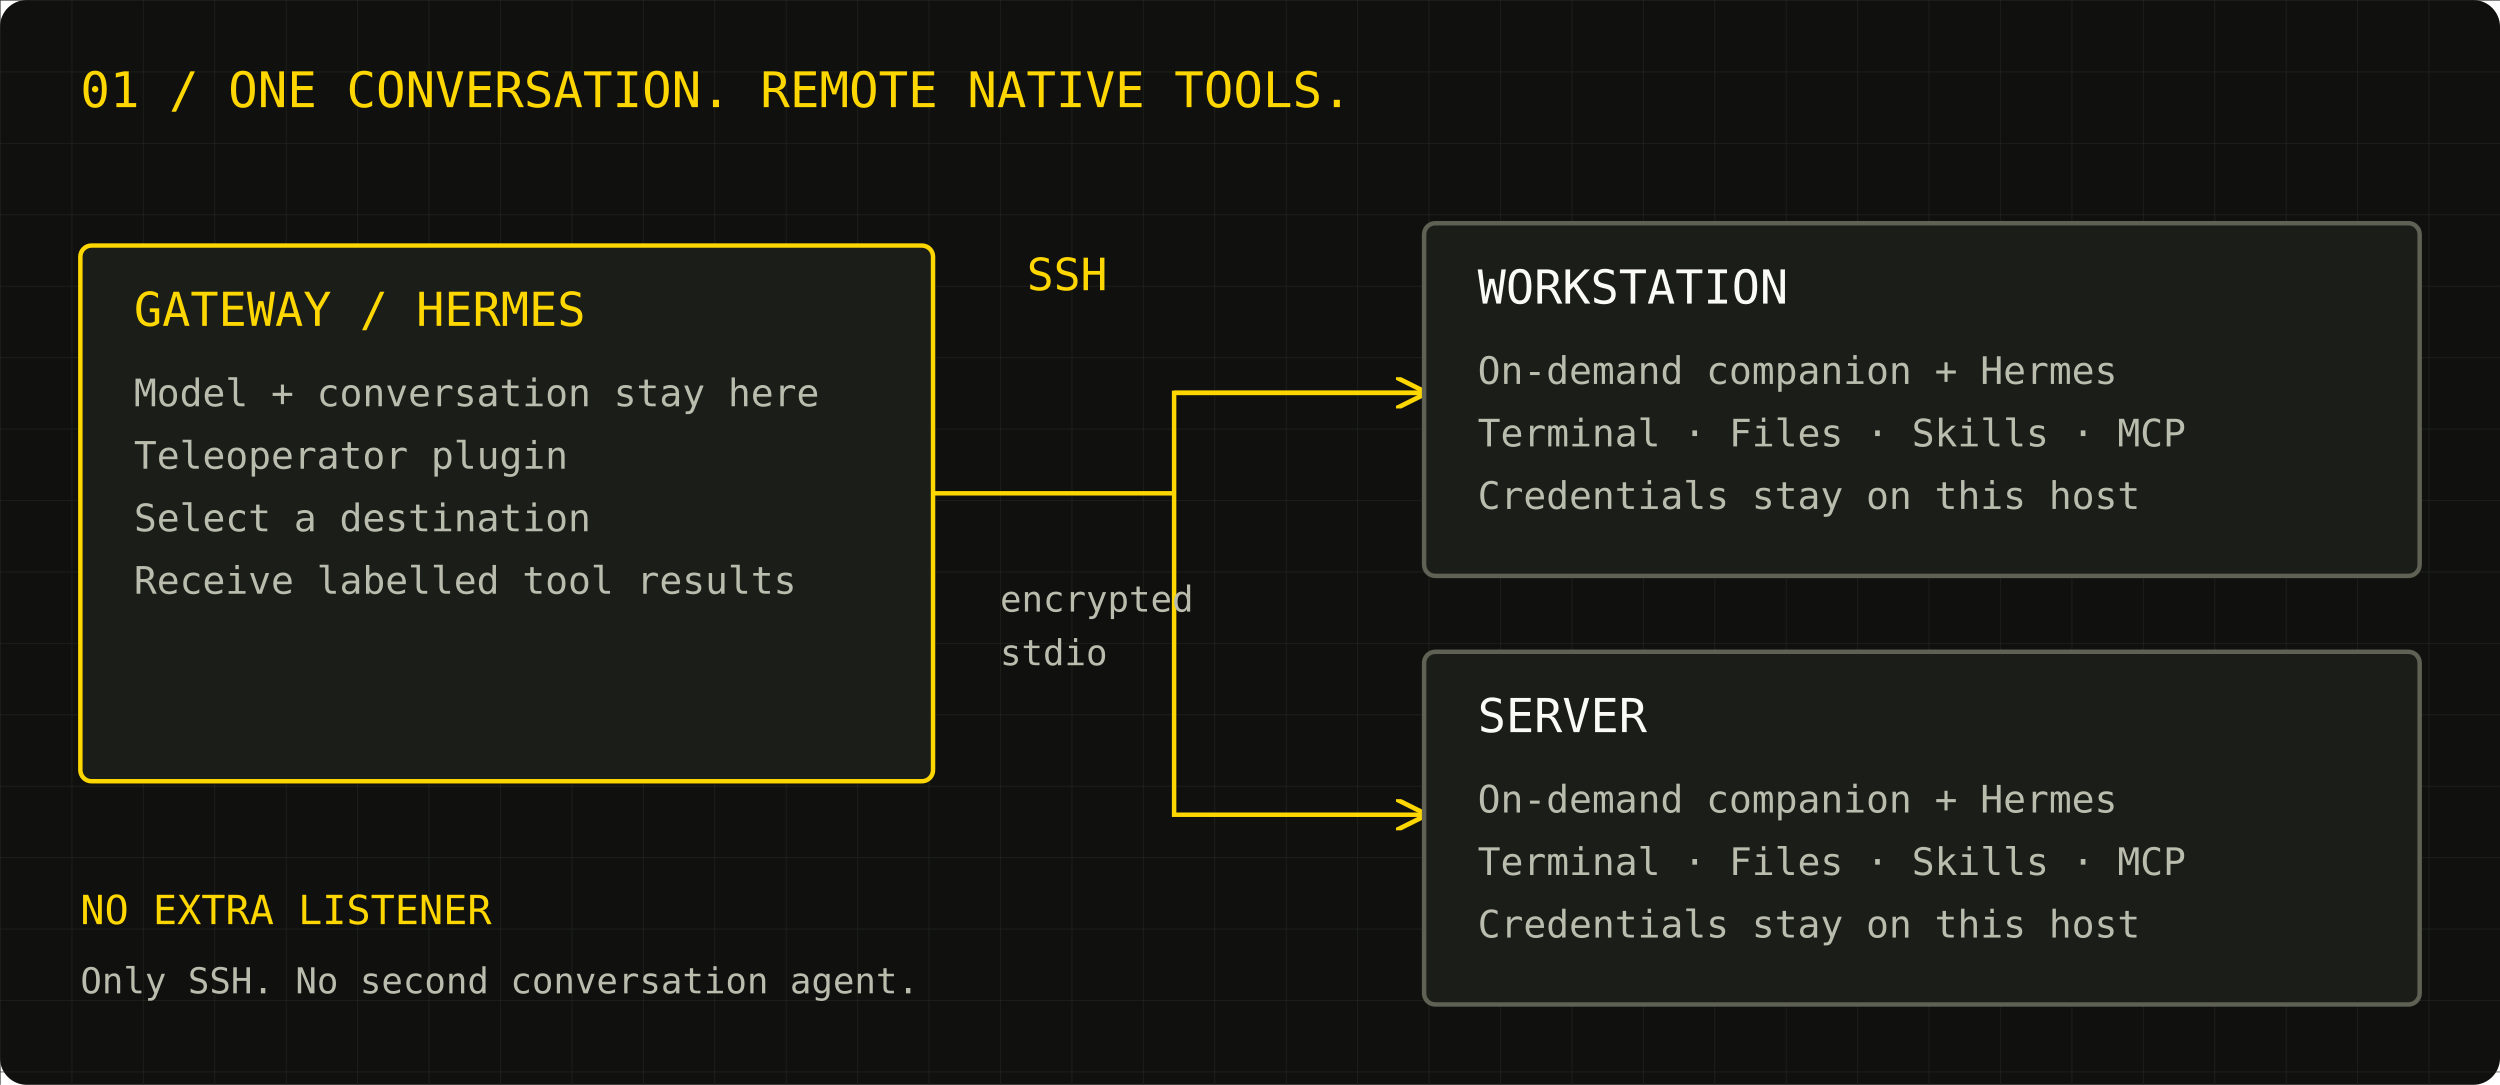
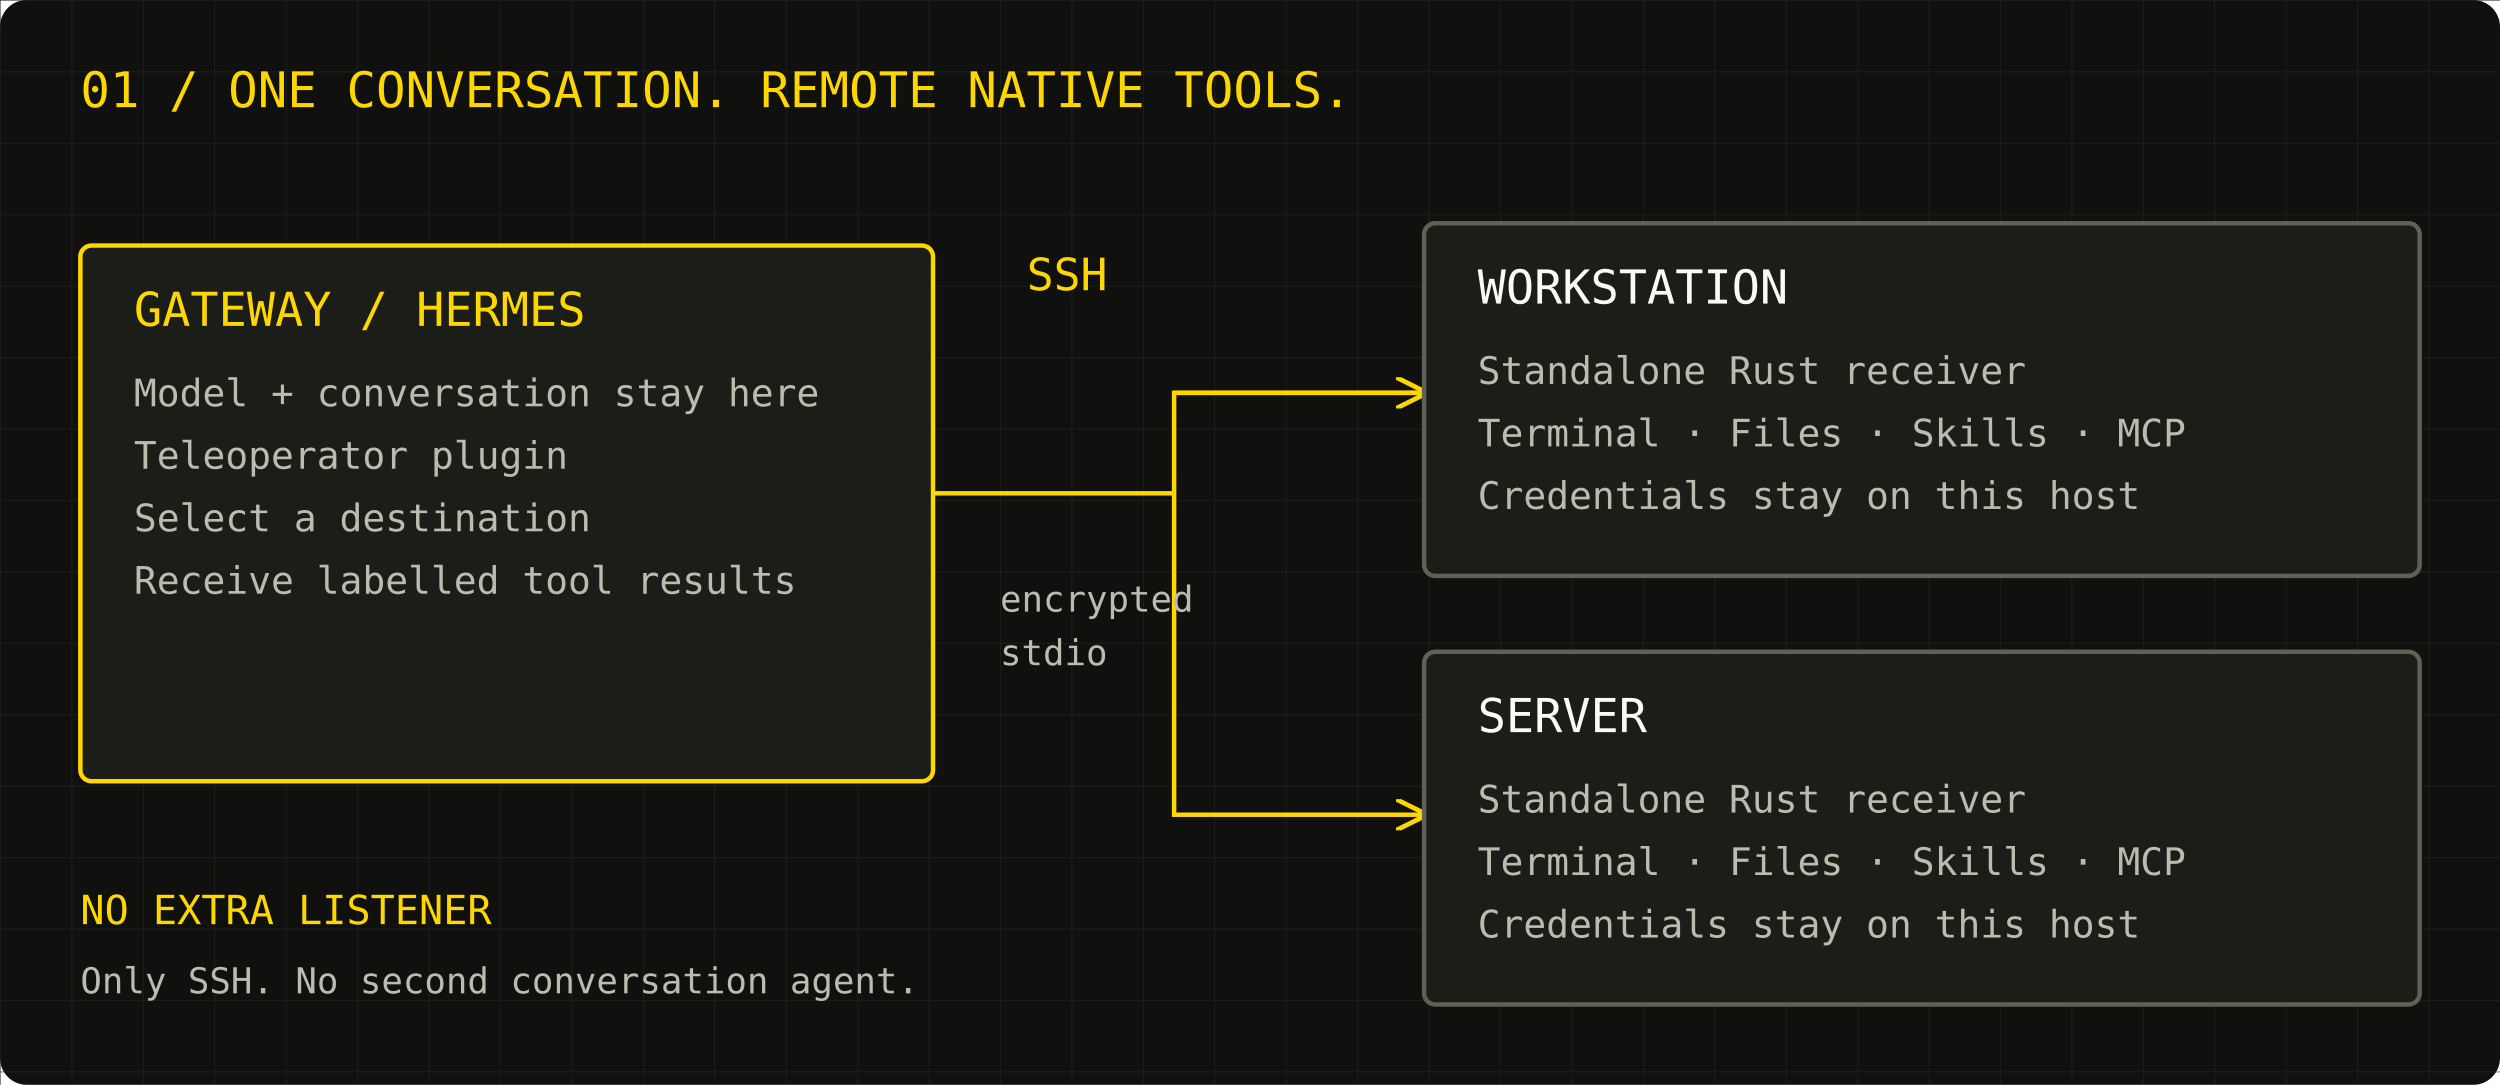
<svg xmlns="http://www.w3.org/2000/svg" viewBox="0 0 1120 486" role="img" aria-labelledby="title desc">
  <defs>
    <pattern id="grid" width="32" height="32" patternUnits="userSpaceOnUse">
      <path d="M32 0H0V32" fill="none" stroke="#24271e" stroke-width="0.5" />
    </pattern>
    <marker id="arrow" viewBox="0 0 10 10" refX="9" refY="5" markerWidth="7" markerHeight="7" orient="auto-start-reverse">
      <path d="M0 0L10 5L0 10" fill="none" stroke="#ffd700" stroke-width="1.5" />
    </marker>
  </defs>
  <rect width="1120" height="486" rx="12" fill="#10110f" />
  <rect width="1120" height="486" fill="url(#grid)" />
  <g font-family="ui-monospace, SFMono-Regular, Consolas, monospace">
    <text x="36" y="48" font-size="22" fill="#ffd700" text-anchor="start">01 / ONE CONVERSATION. REMOTE NATIVE TOOLS.</text>
    <path d="M418 221H526V176H638 M526 221V365H638" fill="none" stroke="#ffd700" stroke-width="2" marker-end="url(#arrow)" />
    <path d="M526 176H638" stroke="#ffd700" stroke-width="2" marker-end="url(#arrow)" />
    <rect x="36" y="110" width="382" height="240" rx="5" fill="#1b1d18" stroke="#ffd700" stroke-width="2" />
    <text x="60" y="146" font-size="21" fill="#ffd700" text-anchor="start">GATEWAY / HERMES</text>
    <text x="60" y="182" font-size="17" fill="#babdae" text-anchor="start">Model + conversation stay here</text>
    <text x="60" y="210" font-size="17" fill="#babdae" text-anchor="start">Teleoperator plugin</text>
    <text x="60" y="238" font-size="17" fill="#babdae" text-anchor="start">Select a destination</text>
    <text x="60" y="266" font-size="17" fill="#babdae" text-anchor="start">Receive labelled tool results</text>
    <text x="460" y="130" font-size="20" fill="#ffd700" text-anchor="start">SSH</text>
    <text x="448" y="274" font-size="16" fill="#babdae" text-anchor="start">encrypted</text>
    <text x="448" y="298" font-size="16" fill="#babdae" text-anchor="start">stdio</text>
    <rect x="638" y="100" width="446" height="158" rx="5" fill="#1b1d18" stroke="#5f6154" stroke-width="2" />
    <text x="662" y="136" font-size="21" fill="#fafaf6" text-anchor="start">WORKSTATION</text>
-     <text x="662" y="172" font-size="17" fill="#babdae" text-anchor="start">On-demand companion + Hermes</text>
+     <text x="662" y="172" font-size="17" fill="#babdae" text-anchor="start">Standalone Rust receiver</text>
    <text x="662" y="200" font-size="17" fill="#babdae" text-anchor="start">Terminal · Files · Skills · MCP</text>
    <text x="662" y="228" font-size="17" fill="#babdae" text-anchor="start">Credentials stay on this host</text>
    <rect x="638" y="292" width="446" height="158" rx="5" fill="#1b1d18" stroke="#5f6154" stroke-width="2" />
    <text x="662" y="328" font-size="21" fill="#fafaf6" text-anchor="start">SERVER</text>
-     <text x="662" y="364" font-size="17" fill="#babdae" text-anchor="start">On-demand companion + Hermes</text>
+     <text x="662" y="364" font-size="17" fill="#babdae" text-anchor="start">Standalone Rust receiver</text>
    <text x="662" y="392" font-size="17" fill="#babdae" text-anchor="start">Terminal · Files · Skills · MCP</text>
    <text x="662" y="420" font-size="17" fill="#babdae" text-anchor="start">Credentials stay on this host</text>
    <text x="36" y="414" font-size="18" fill="#ffd700" text-anchor="start">NO EXTRA LISTENER</text>
    <text x="36" y="445" font-size="16" fill="#babdae" text-anchor="start">Only SSH. No second conversation agent.</text>
  </g>
</svg>
